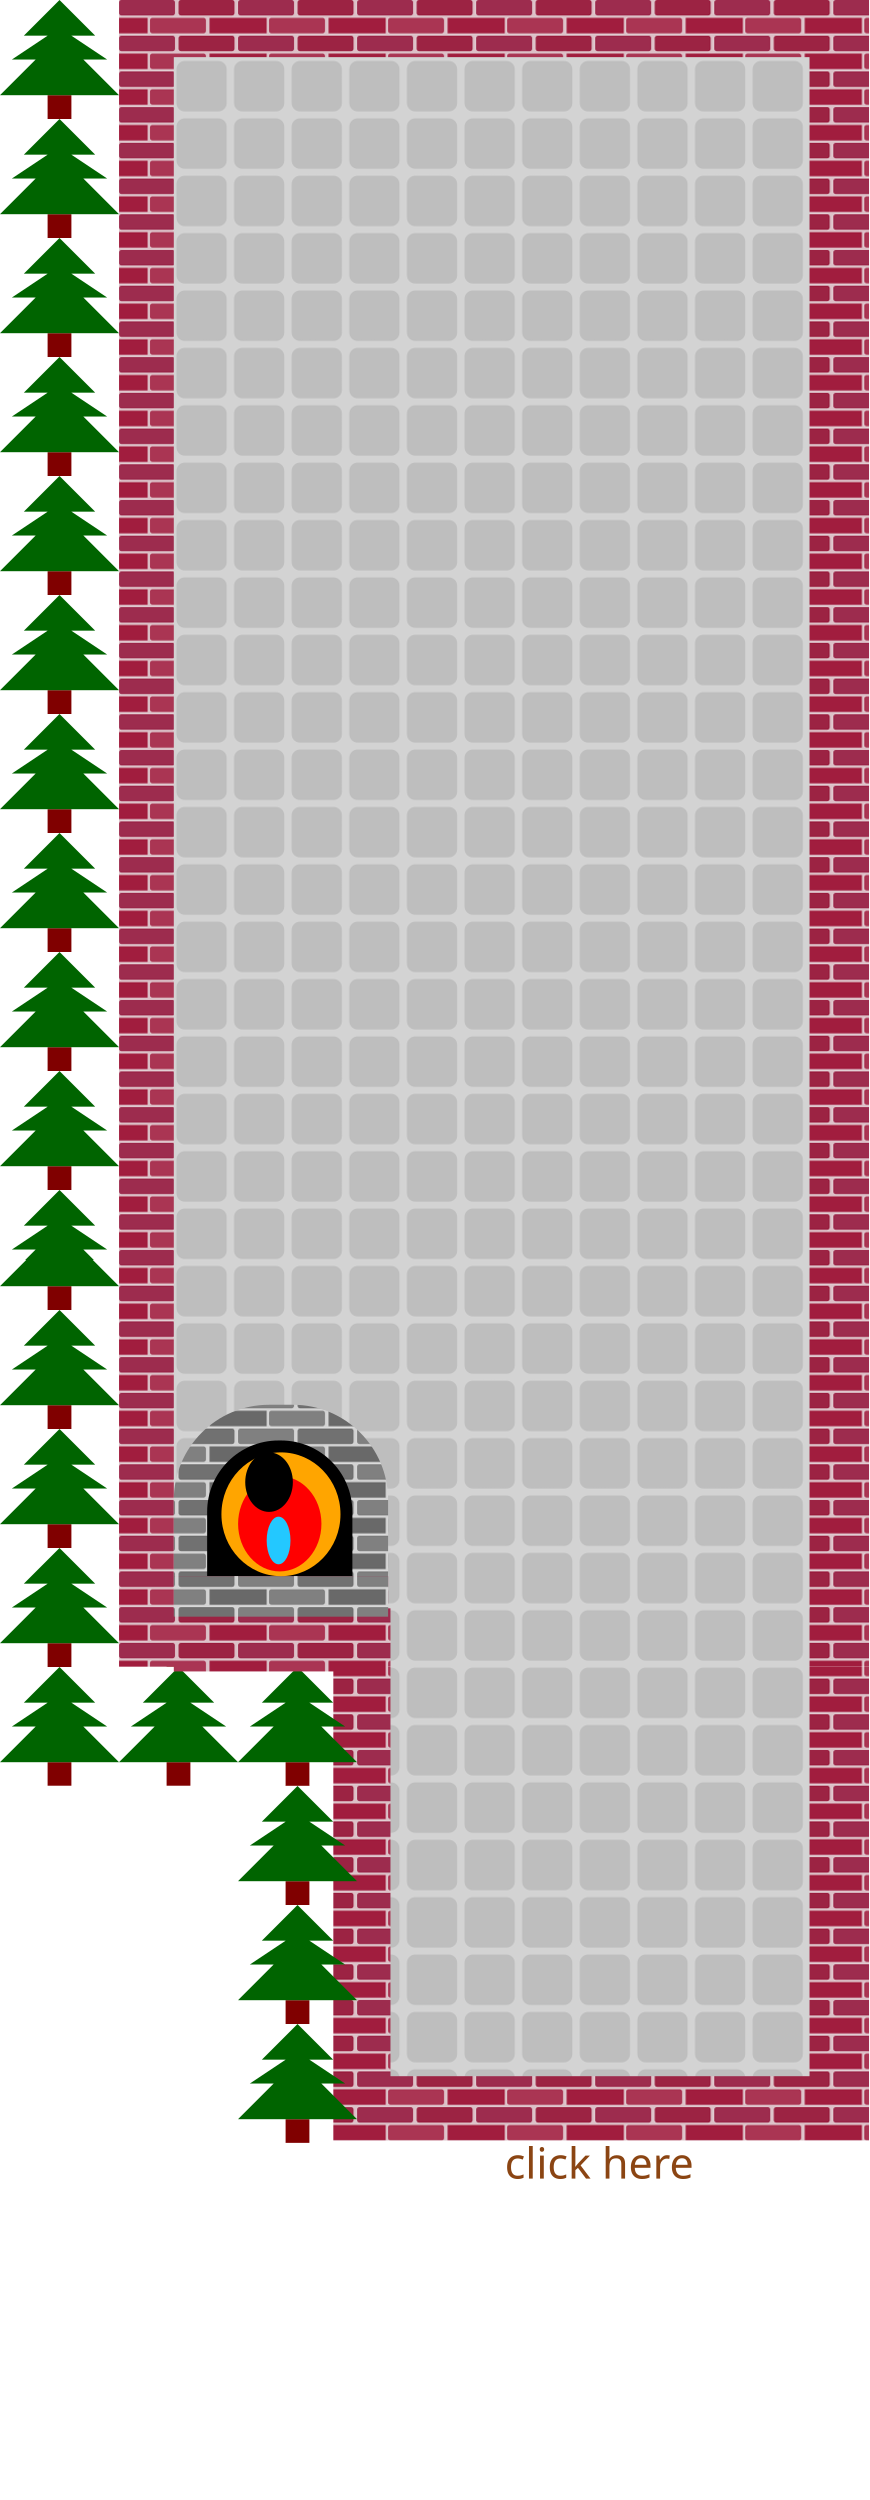
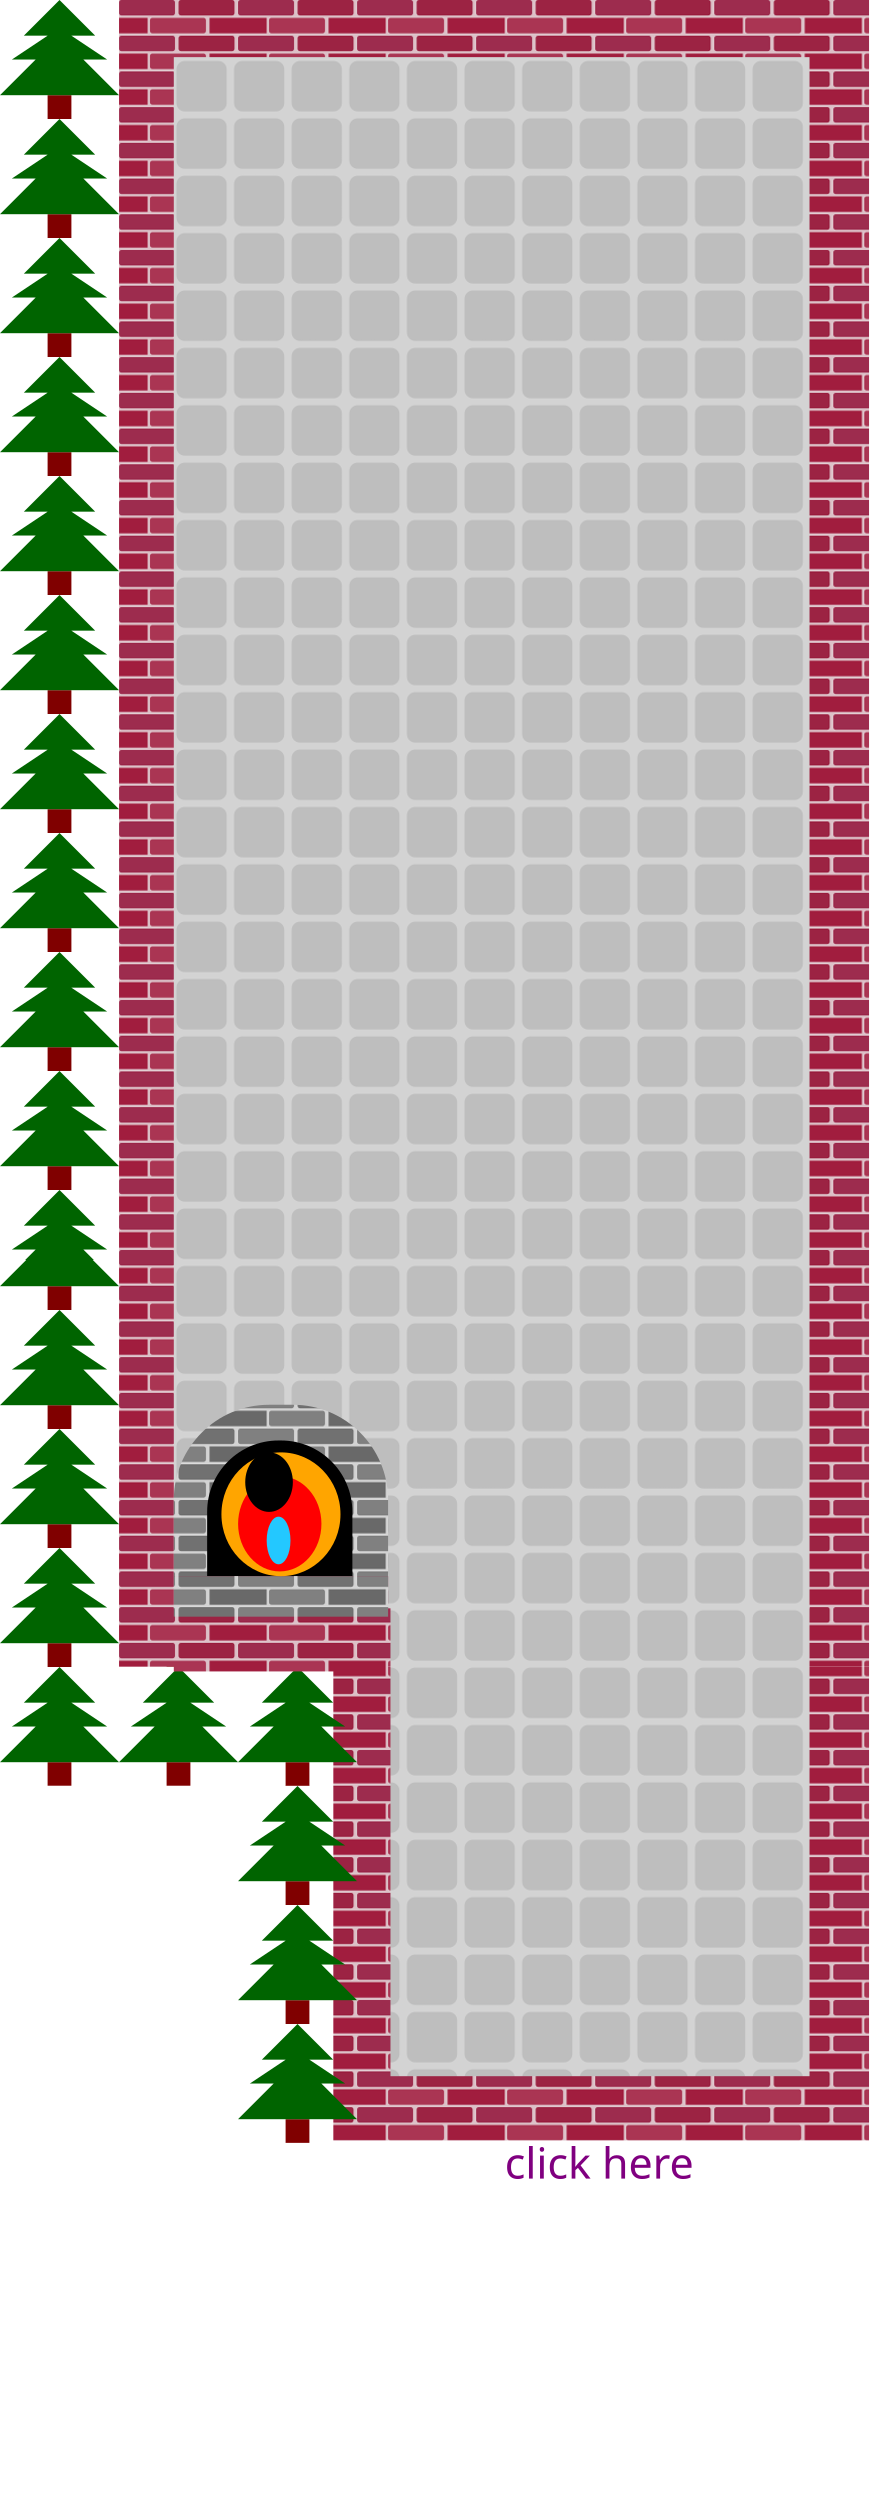
<svg xmlns="http://www.w3.org/2000/svg" width="365" height="1050" x="0" y="0" class="block5">
  <defs>
    <pattern id="floorPattern" patternUnits="userSpaceOnUse" x="0" y="0" height="24.1" width="24.2">
      <rect width="25" height="25" x="0" y="0" fill="lightgrey" />
      <rect width="24.1" height="24.2" x="0" y="0" rx="5" fill="rgb(190, 190, 190)" stroke="lightgrey" stroke-width="3" />
    </pattern>
    <pattern id="treePattern" patternUnits="userSpaceOnUse" x="0" y="0" height="50" width="50">
      <rect width="10" height="10" x="20" y="40" fill="maroon" />
      <polygon points="25,0 40,15 30,15 45,25 35,25 50,40 0,40 15,25 5,25 20,15 10,15 " style="fill:darkgreen;" />
    </pattern>
    <pattern id="waterPattern" patternUnits="userSpaceOnUse" x="0" y="0" height="10" width="20">
      <circle cx="10" cy="-10" r="15" fill="transparent" stroke="aqua" stroke-width="1" />
    </pattern>
    <pattern id="redBricks" patternUnits="userSpaceOnUse" x="0" y="0" width="50" height="15">
      <rect width="50" height="15" x="0" y="0" fill="#dcc0c7" />
      <rect width="23.5" height="6.5" x="0" y="0" rx="1" fill="#9d2c4e" />
      <rect width="23.5" height="6.5" x="25" y="0" rx="1" fill="#9c2343" />
      <rect width="12" height="6.5" x="0" y="7.5" fill="#a11d3e" />
      <rect width="23.5" height="6.5" x="13" y="7.5" rx="1" fill="#aa3553" />
      <rect width="12" height="6.5" x="38" y="7.5" fill="#a11d3e" />
    </pattern>
    <pattern id="greyBricks" patternUnits="userSpaceOnUse" x="0" y="0" width="50" height="15">
      <rect width="50" height="15" x="0" y="0" fill="lightgrey" />
      <rect width="23.5" height="6.5" x="0" y="0" rx="1" fill="grey" />
      <rect width="23.5" height="6.5" x="25" y="0" rx="1" fill="#717171" />
      <rect width="12" height="6.5" x="0" y="7.5" fill="dimgrey" />
      <rect width="23.5" height="6.5" x="13" y="7.5" rx="1" fill="#808080" />
      <rect width="12" height="6.5" x="38" y="7.5" fill="dimgrey" />
    </pattern>
  </defs>
  <rect width="50" height="750" x="0" y="0" fill="url(#treePattern)" />
  <rect width="315" height="700" x="50" y="0" fill="url(#redBricks)" />
  <rect width="225" height="199" x="140" y="700" fill="url(#redBricks)" />
  <rect width="100" height="50" x="50" y="700" fill="url(#treePattern)" />
  <rect width="50" height="150" x="100" y="750" fill="url(#treePattern)" />
  <rect width="267" height="651.5" x="73" y="24" fill="url(#floorPattern)" />
  <rect width="176" height="197" x="164" y="675" fill="url(#floorPattern)" />
  <rect width="90" height="110" x="73" y="590" rx="40" fill="url(#greyBricks)" stroke="black" stroke-width="0" />
  <rect width="61" height="95" x="87" y="605" rx="30" />
  <rect width="90" height="40" x="73" y="662" fill="url(#redBricks)" />
  <rect width="90" height="17" x="73" y="662" fill="url(#greyBricks)" />
  <rect width="50" height="52" x="93" y="610" fill="orange" rx="50" />
  <rect width="35" height="40" x="100" y="620" fill="red" rx="50" />
  <rect width="10" height="20" x="112" y="637" fill="#23c8ff" rx="15" />
  <rect width="20" height="25" x="103" y="610" rx="15" />
-   <text x="212" y="915" fill="saddlebrown" font-family="sans-serif" font-size="18">
+   <text x="212" y="915" fill="purple" font-family="sans-serif" font-size="18">
		click here
	</text>
</svg>
